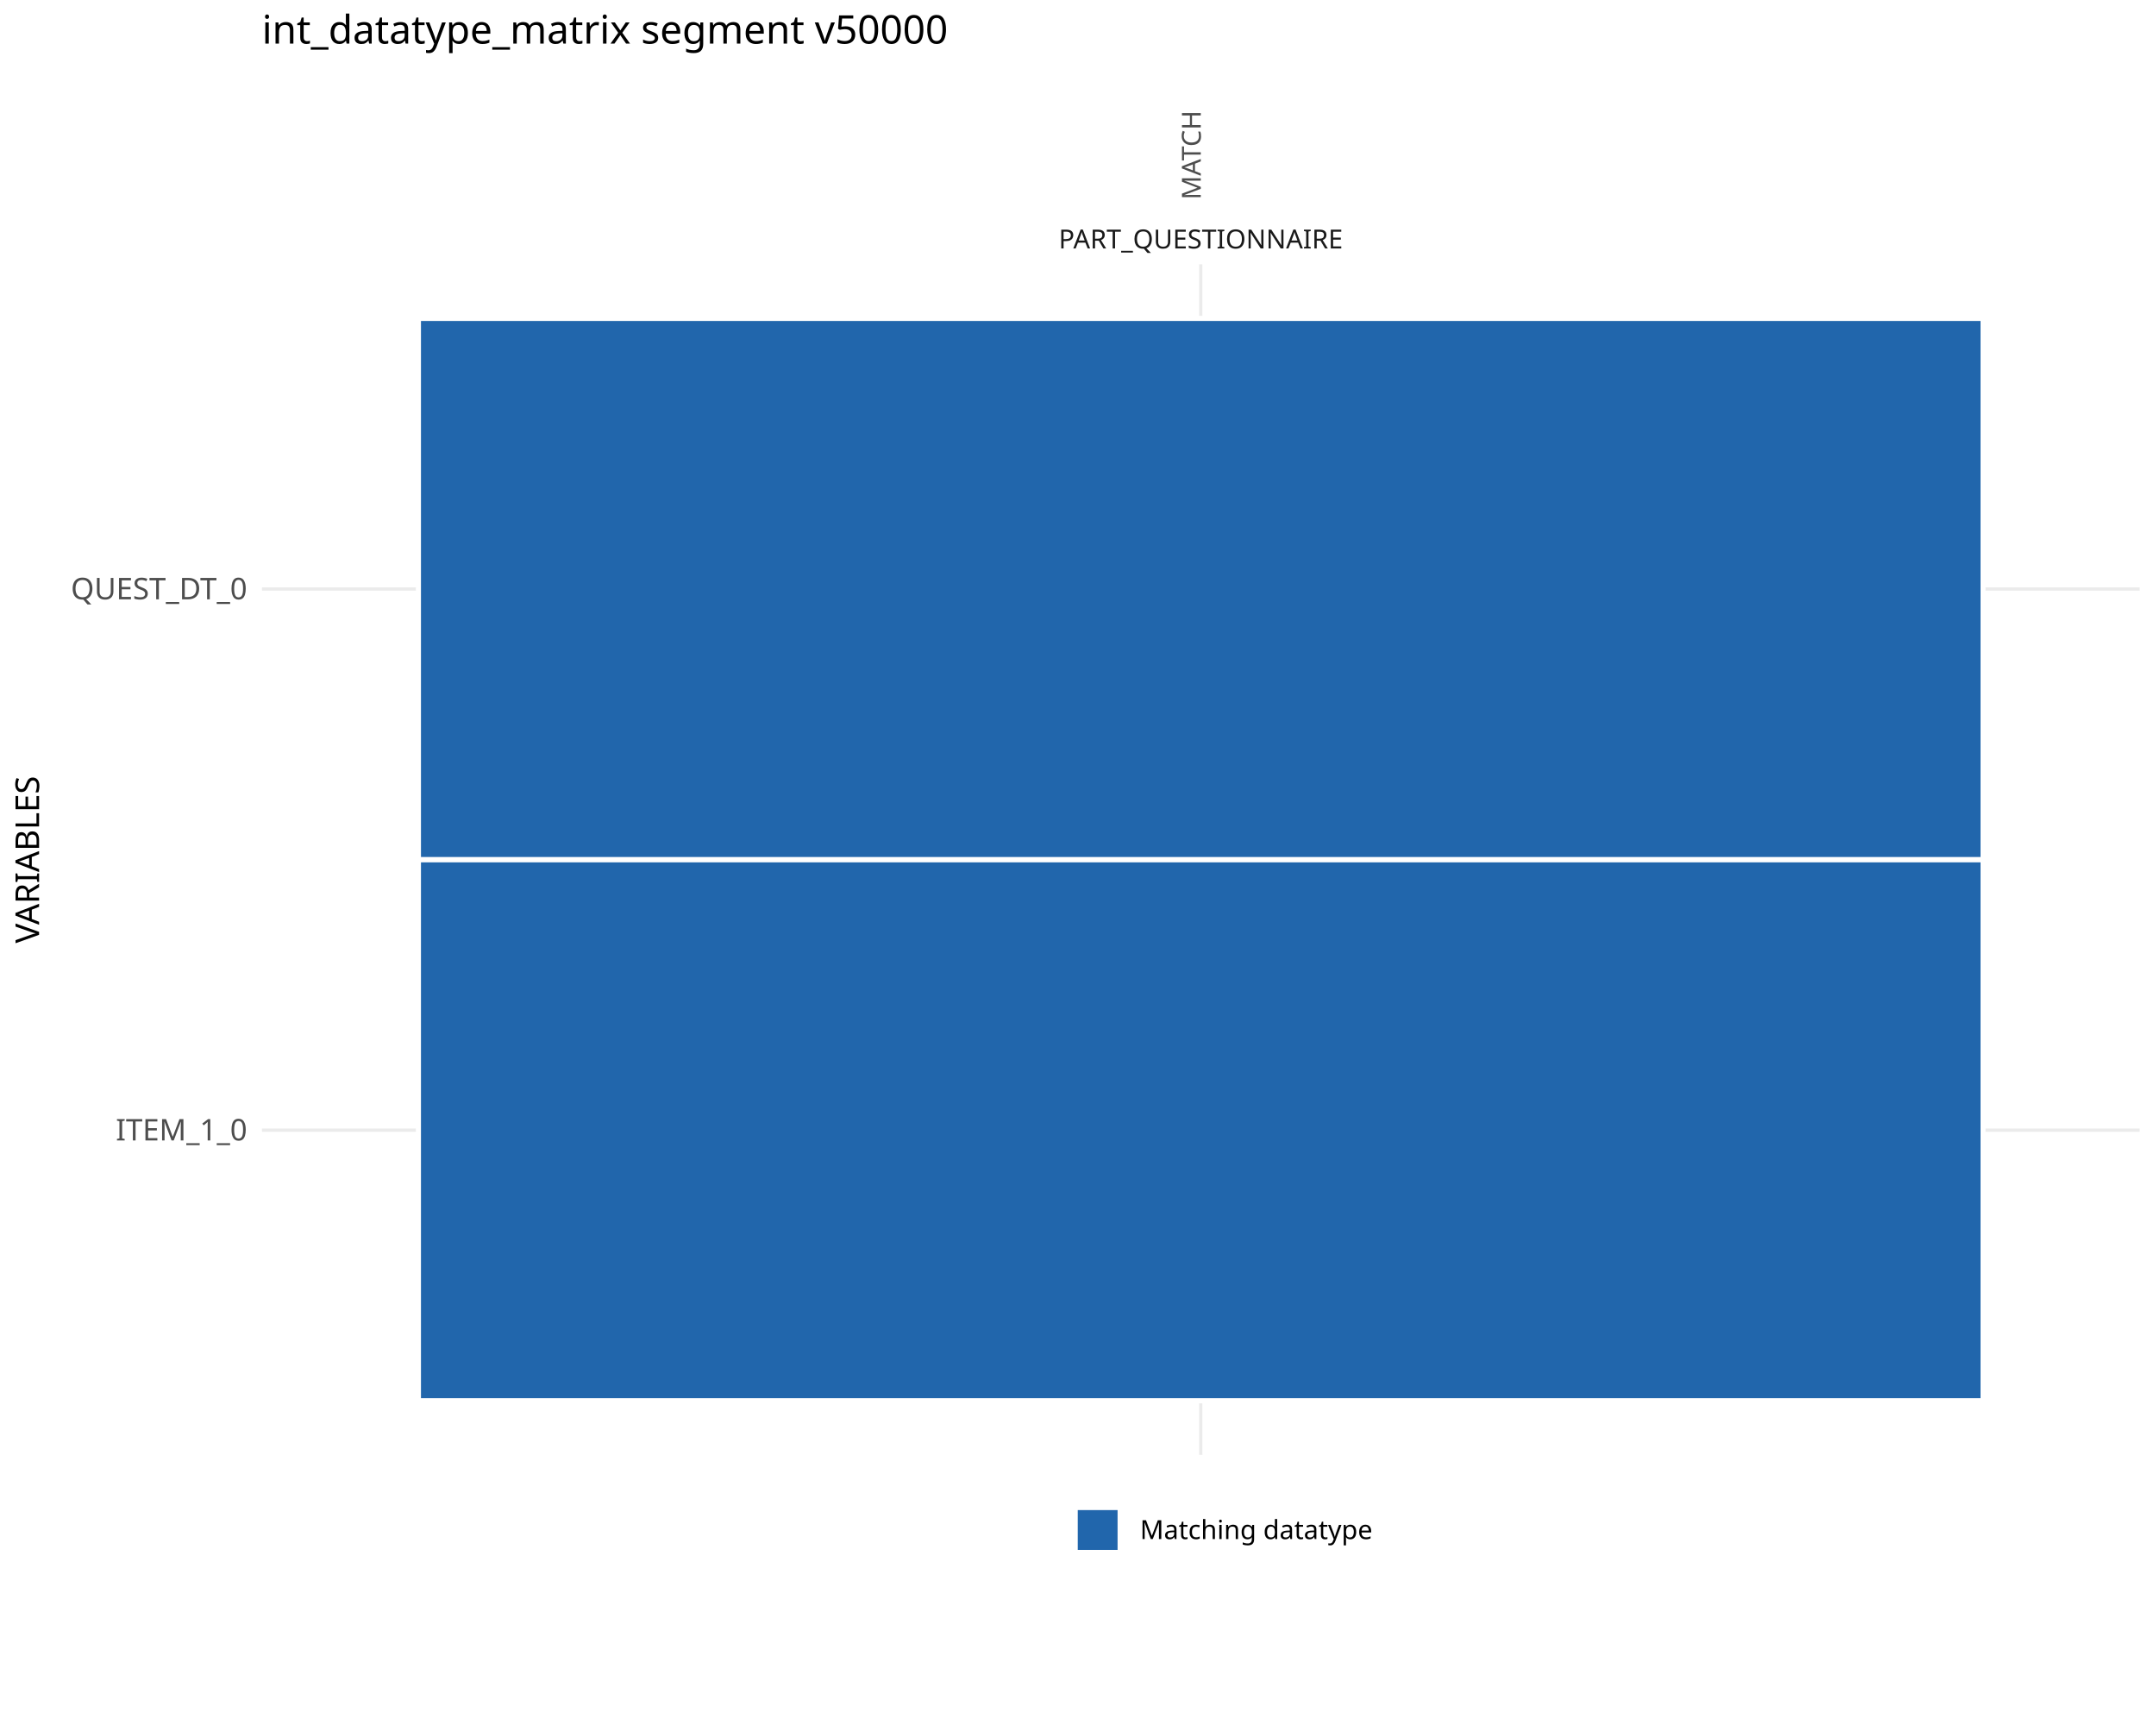
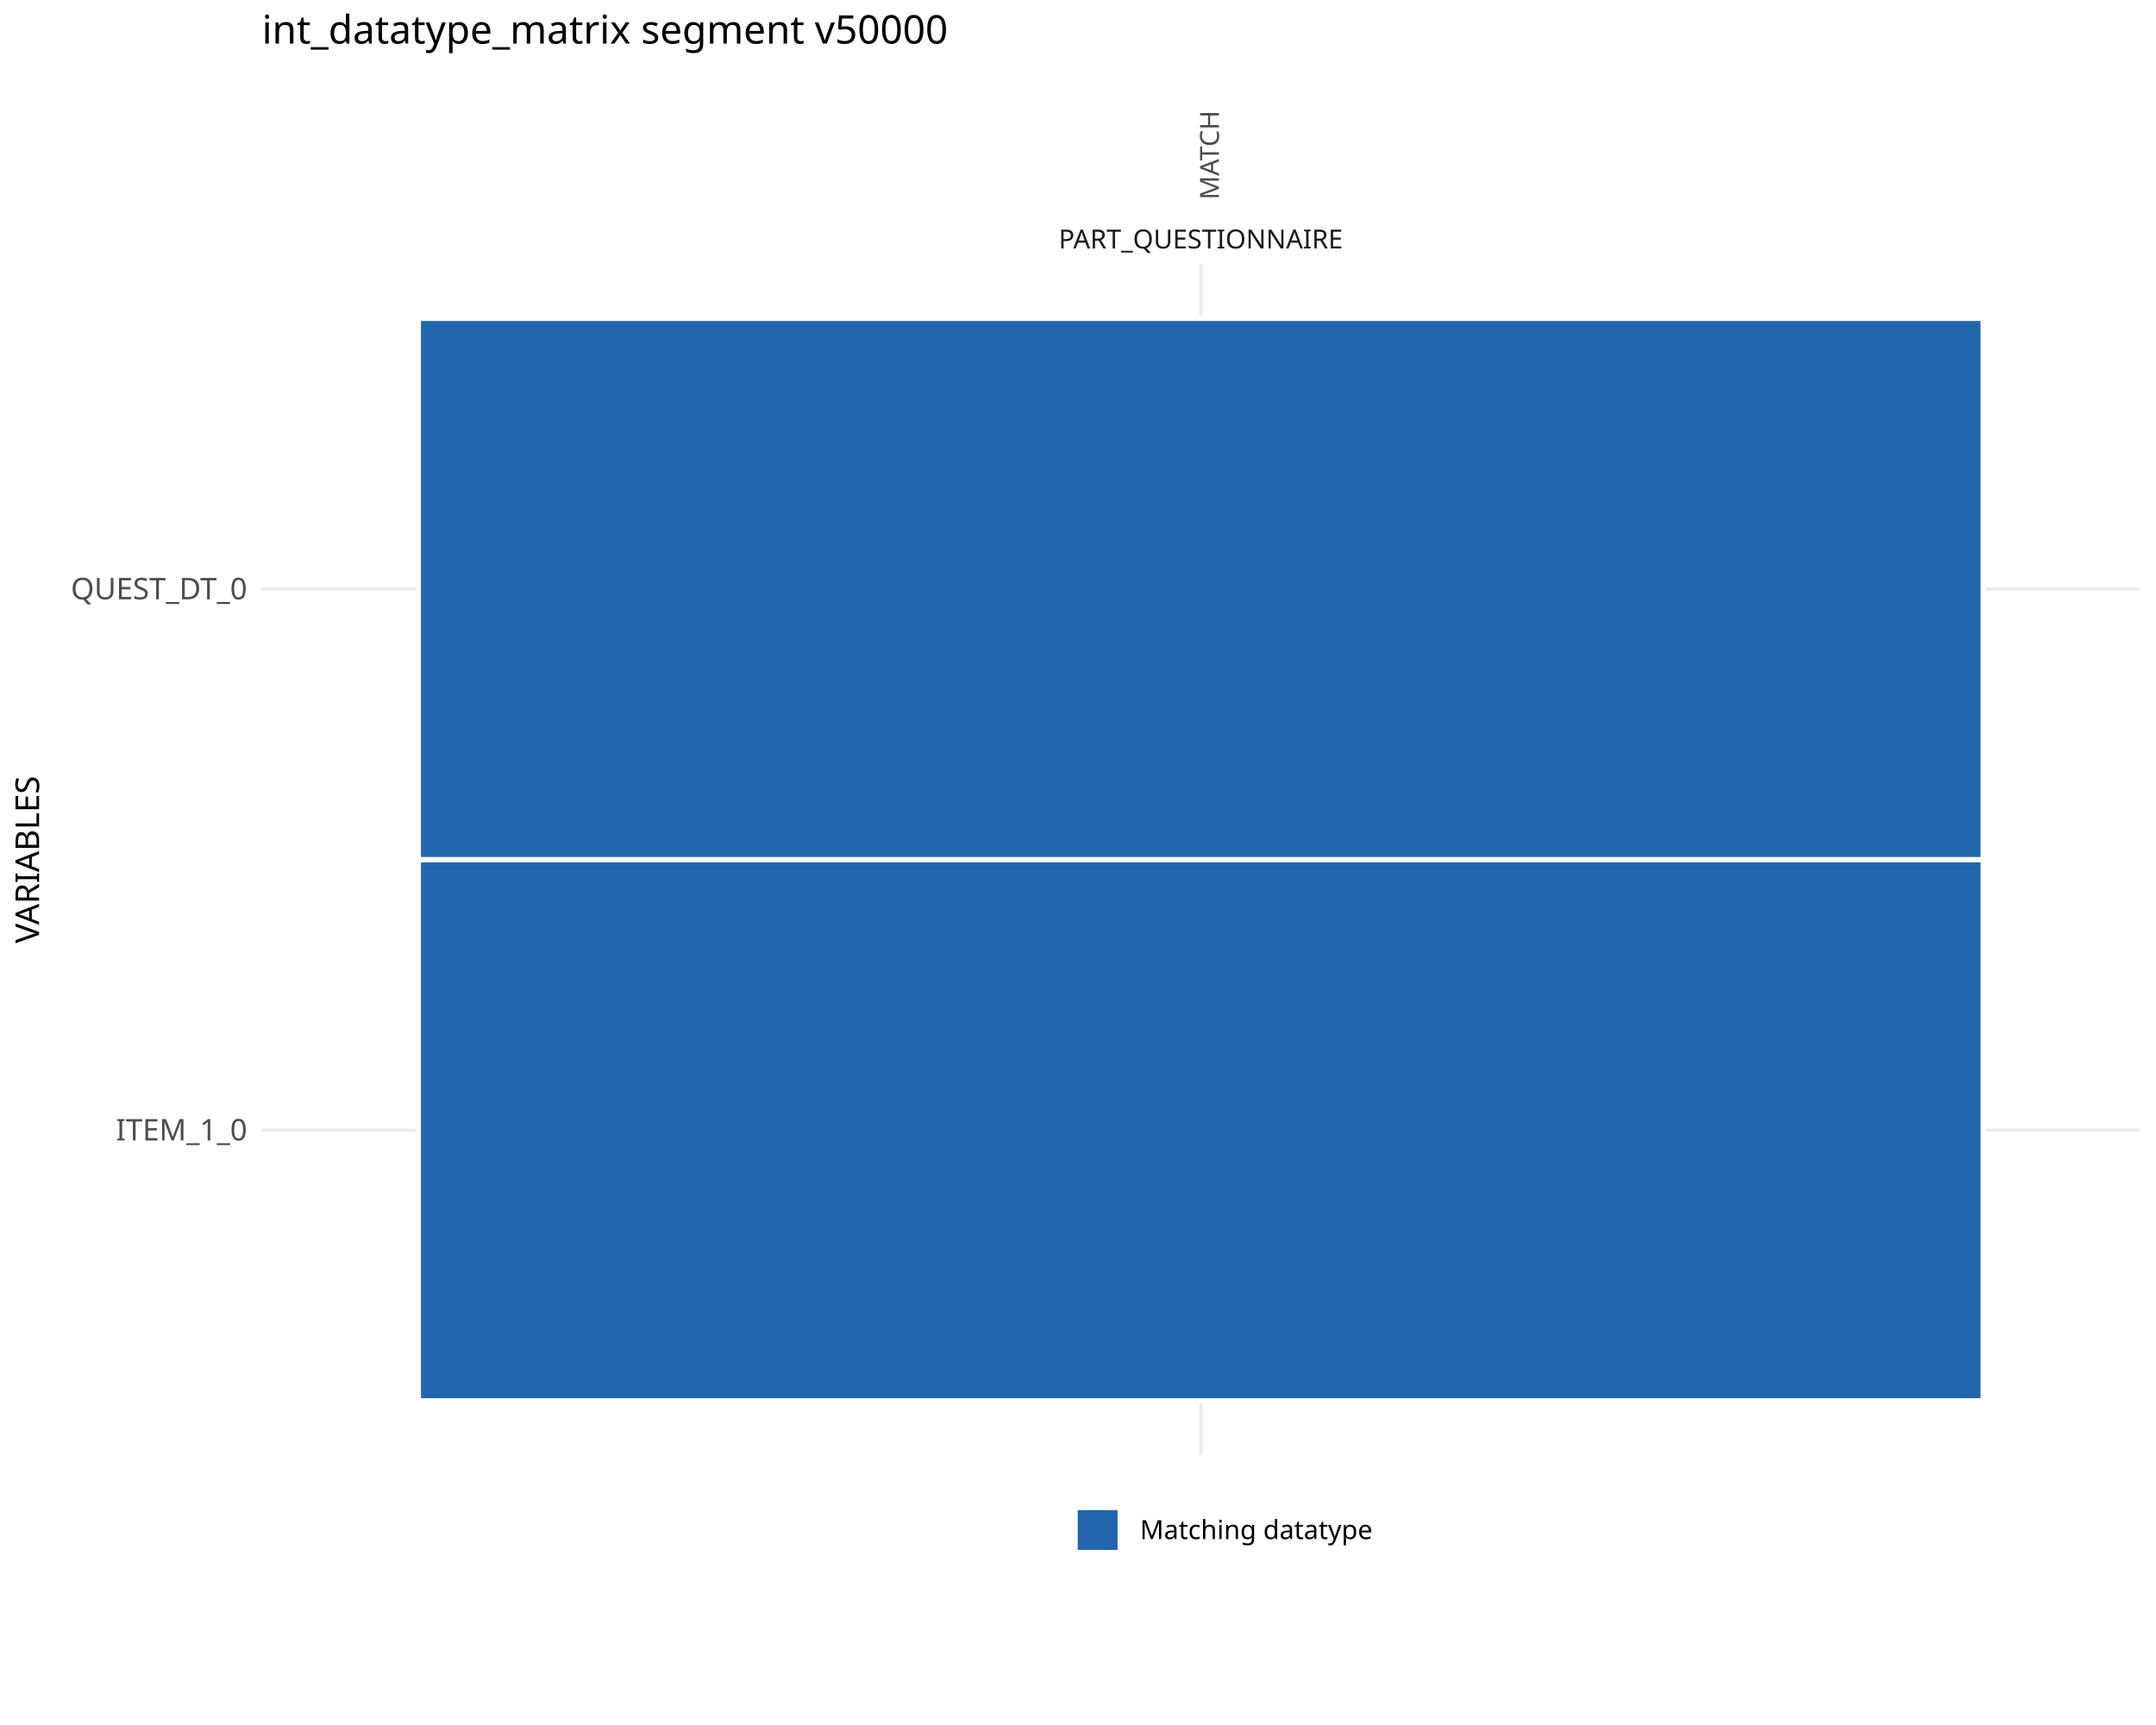
<svg xmlns="http://www.w3.org/2000/svg" class="svglite" data-engine-version="2.0" width="720.00pt" height="576.00pt" viewBox="0 0 720.00 576.00">
  <defs>
    <style type="text/css">
    .svglite line, .svglite polyline, .svglite polygon, .svglite path, .svglite rect, .svglite circle {
      fill: none;
      stroke: #000000;
      stroke-linecap: round;
      stroke-linejoin: round;
      stroke-miterlimit: 10.00;
    }
  </style>
  </defs>
  <rect width="100%" height="100%" style="stroke: none; fill: #FFFFFF;" />
  <defs>
    <clipPath id="cpMC4wMHw3MjAuMDB8MC4wMHw1NzYuMDA=">
      <rect x="0.00" y="0.00" width="720.00" height="576.00" />
    </clipPath>
  </defs>
  <g clip-path="url(#cpMC4wMHw3MjAuMDB8MC4wMHw1NzYuMDA=)">
- </g>
+     <rect x="0.00" y="0.00" width="720.00" height="576.00" style="stroke-width: 1.07; stroke: none; fill: #FFFFFF;" />
+   </g>
  <defs>
    <clipPath id="cpODcuNDh8NzE0LjUyfDg4LjI1fDQ4NS44MA==">
      <rect x="87.48" y="88.25" width="627.04" height="397.55" />
    </clipPath>
  </defs>
  <g clip-path="url(#cpODcuNDh8NzE0LjUyfDg4LjI1fDQ4NS44MA==)">
    <polyline points="87.48,377.38 714.52,377.38 " style="stroke-width: 1.07; stroke: #EBEBEB; stroke-linecap: butt;" />
    <polyline points="87.48,196.68 714.52,196.68 " style="stroke-width: 1.07; stroke: #EBEBEB; stroke-linecap: butt;" />
    <polyline points="401.00,485.80 401.00,88.25 " style="stroke-width: 1.07; stroke: #EBEBEB; stroke-linecap: butt;" />
    <rect x="139.73" y="287.03" width="522.53" height="180.70" style="stroke-width: 1.71; stroke: #FFFFFF; stroke-linecap: butt; stroke-linejoin: miter; fill: #2166AC;" />
    <rect x="139.73" y="106.32" width="522.53" height="180.70" style="stroke-width: 1.71; stroke: #FFFFFF; stroke-linecap: butt; stroke-linejoin: miter; fill: #2166AC;" />
  </g>
  <g clip-path="url(#cpMC4wMHw3MjAuMDB8MC4wMHw1NzYuMDA=)">
</g>
  <defs>
    <clipPath id="cpODcuNDh8NzE0LjUyfDcxLjYwfDg4LjI1">
      <rect x="87.48" y="71.60" width="627.04" height="16.65" />
    </clipPath>
  </defs>
  <g clip-path="url(#cpODcuNDh8NzE0LjUyfDcxLjYwfDg4LjI1)">
    <text x="401.00" y="82.96" text-anchor="middle" style="font-size: 8.80px; fill: #1A1A1A; font-family: sans;" textLength="101.24px" lengthAdjust="spacingAndGlyphs">PART_QUESTIONNAIRE</text>
  </g>
  <g clip-path="url(#cpMC4wMHw3MjAuMDB8MC4wMHw1NzYuMDA=)">
-     <text transform="translate(401.00,66.67) rotate(-90)" style="font-size: 8.80px; fill: #4D4D4D; font-family: sans;" textLength="31.29px" lengthAdjust="spacingAndGlyphs">MATCH</text>
+     <text transform="translate(407.06,66.67) rotate(-90)" style="font-size: 8.80px; fill: #4D4D4D; font-family: sans;" textLength="31.29px" lengthAdjust="spacingAndGlyphs">MATCH</text>
    <text x="82.55" y="380.82" text-anchor="end" style="font-size: 10.00px; fill: #4D4D4D; font-family: sans;" textLength="46.14px" lengthAdjust="spacingAndGlyphs">ITEM_1_0</text>
    <text x="82.55" y="200.12" text-anchor="end" style="font-size: 10.00px; fill: #4D4D4D; font-family: sans;" textLength="64.48px" lengthAdjust="spacingAndGlyphs">QUEST_DT_0</text>
    <text transform="translate(13.05,287.03) rotate(-90)" text-anchor="middle" style="font-size: 11.00px; font-family: sans;" textLength="61.16px" lengthAdjust="spacingAndGlyphs">VARIABLES</text>
    <text x="349.39" y="537.43" style="font-size: 11.00px; font-family: sans;" textLength="3.06px" lengthAdjust="spacingAndGlyphs"> </text>
    <rect x="359.06" y="503.38" width="15.01" height="15.01" style="stroke-width: 1.71; stroke: #FFFFFF; stroke-linecap: butt; stroke-linejoin: miter; fill: #2166AC;" />
    <text x="380.69" y="513.91" style="font-size: 8.80px; font-family: sans;" textLength="71.92px" lengthAdjust="spacingAndGlyphs">Matching datatype</text>
    <text x="87.48" y="14.56" style="font-size: 13.20px; font-family: sans;" textLength="216.50px" lengthAdjust="spacingAndGlyphs">int_datatype_matrix segment v50000</text>
  </g>
</svg>
